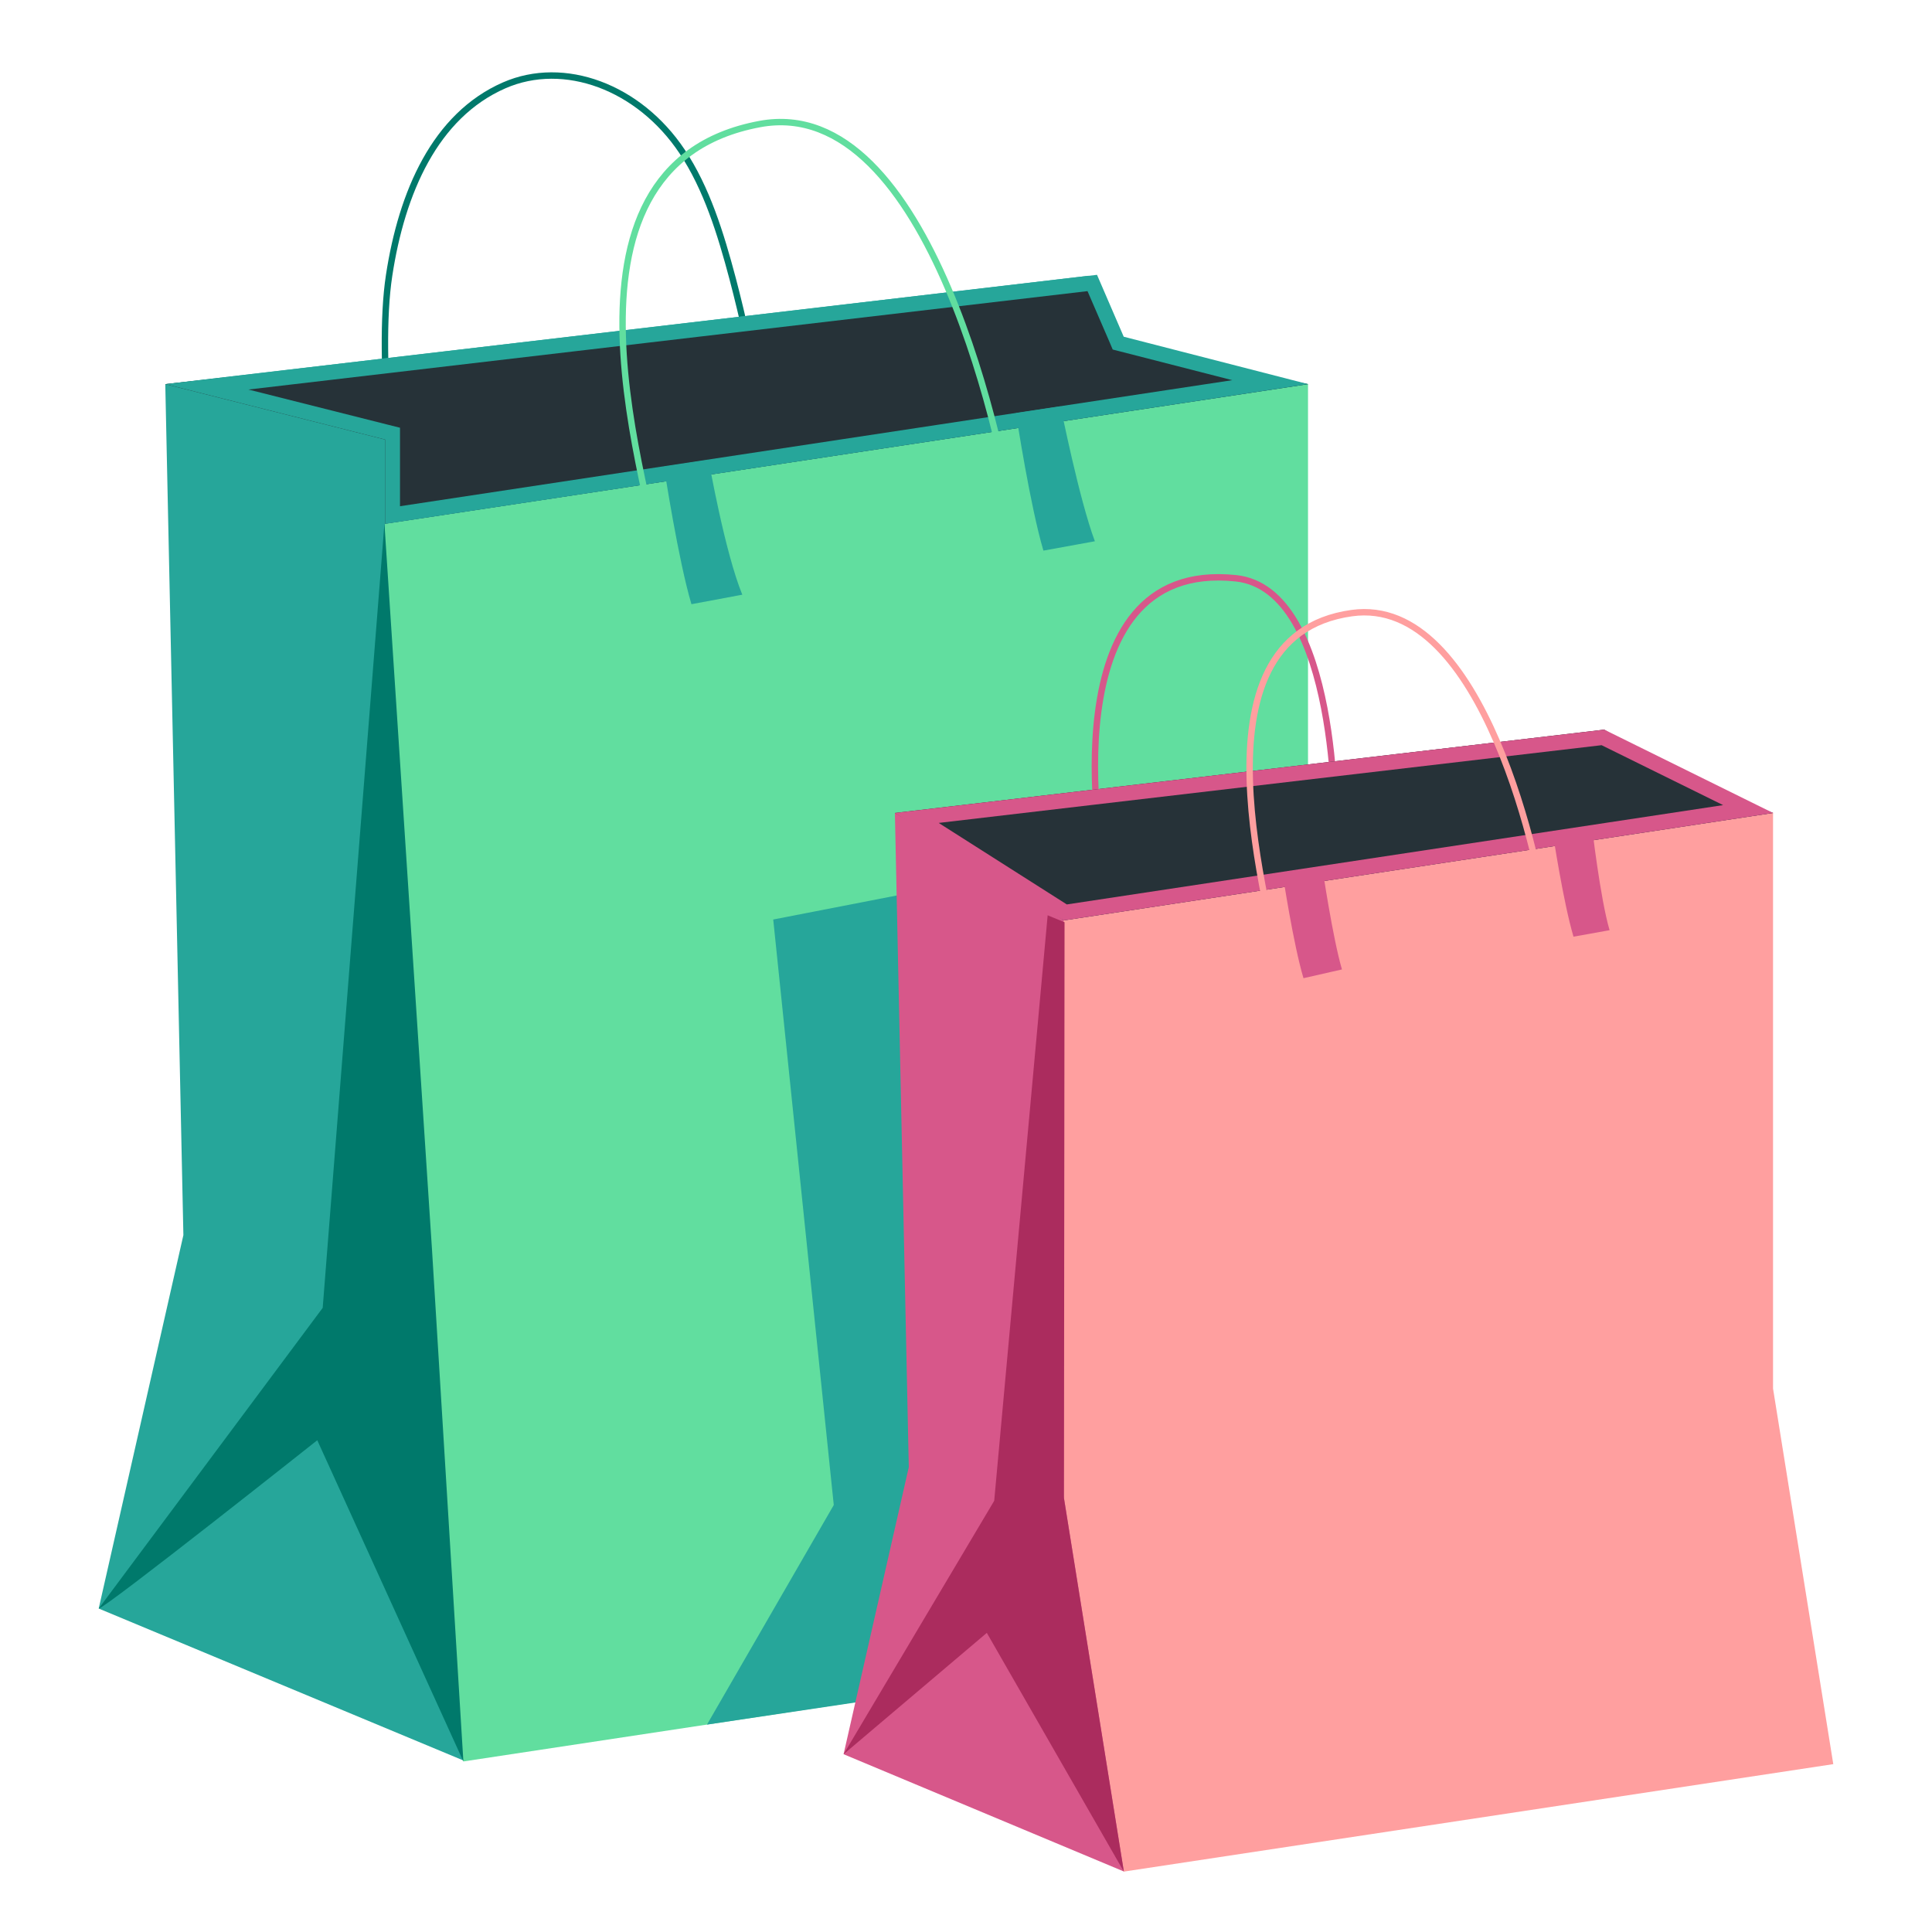
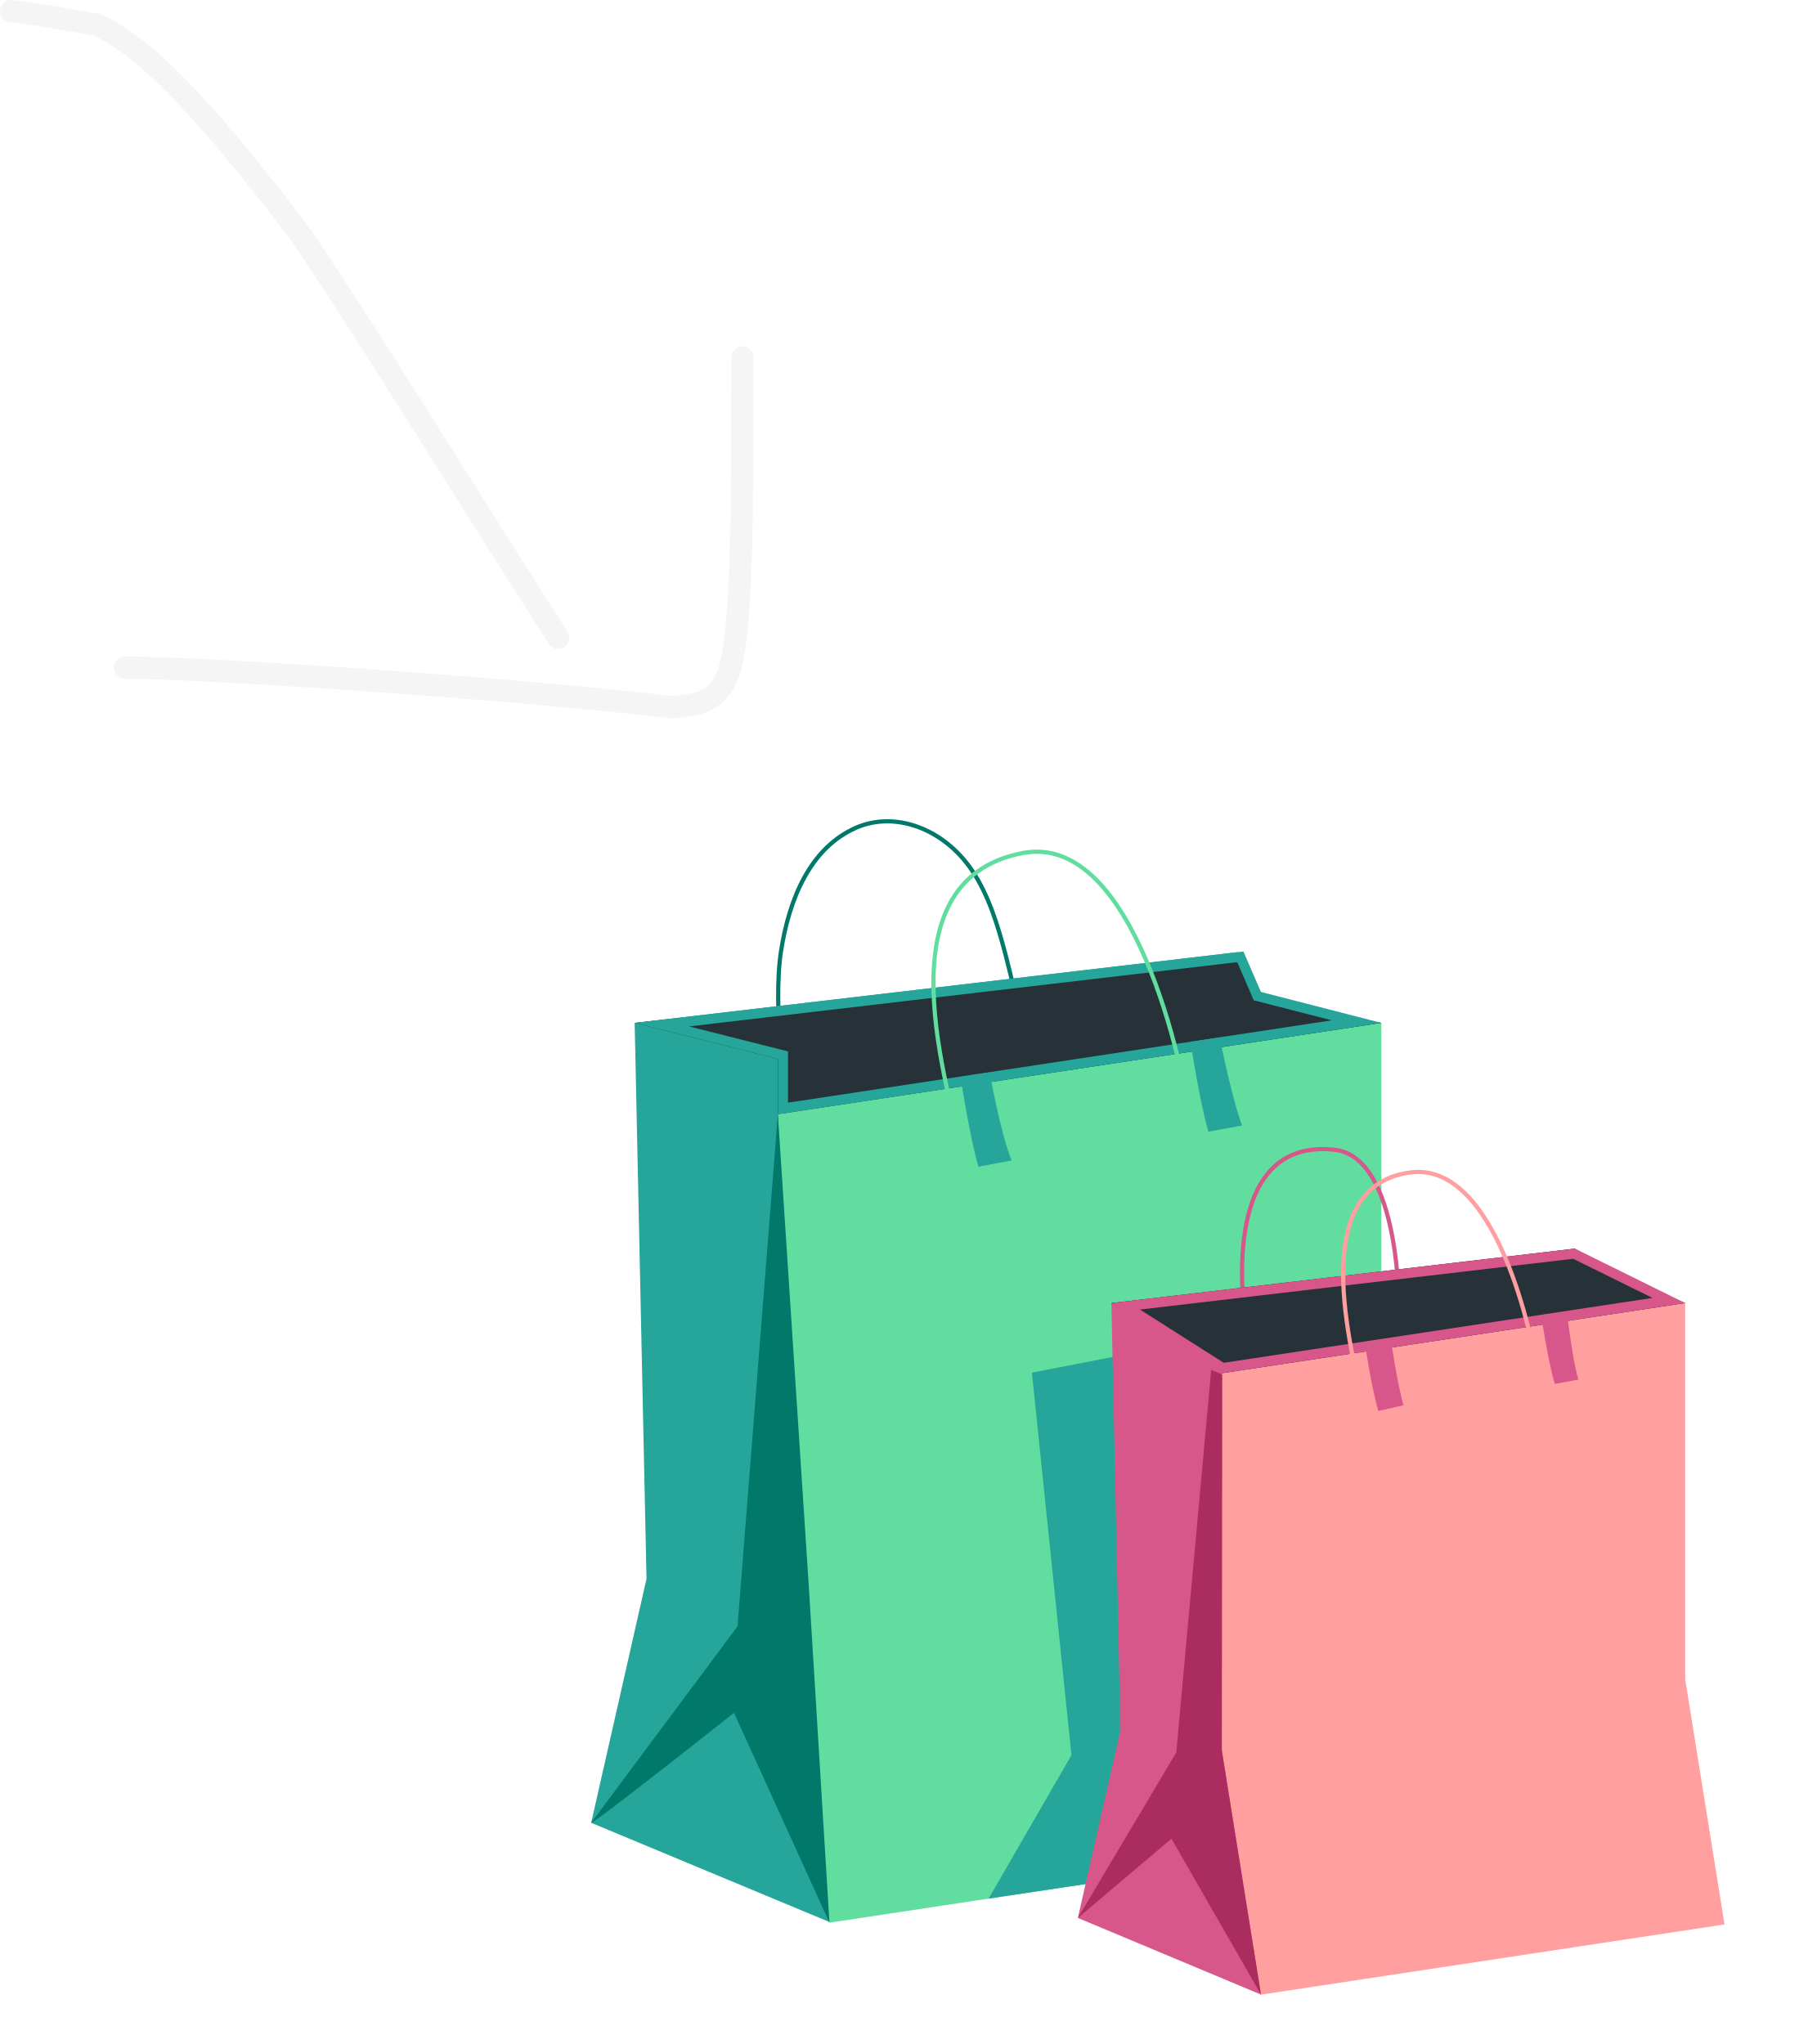
- <svg xmlns="http://www.w3.org/2000/svg" width="113" height="113" viewBox="0 0 113 113" fill="none">
-   <path d="M23.8 34.829C23.138 29.814 22.017 20.977 22.758 16.113C23.5 11.249 25.442 6.764 29.494 4.99C32.999 3.462 37.369 5.078 39.893 8.856C41.332 11.01 42.153 13.668 42.851 16.298C44.043 20.818 45.181 26.998 45.755 31.651" stroke="#00796B" stroke-width="0.375" stroke-miterlimit="10" />
-   <path d="M27.111 102.971L5.773 94.081L10.726 72.24L9.667 22.468L63.66 16.129V20.843L76.504 22.468L27.111 102.971Z" fill="#26A69A" />
-   <path d="M81.086 94.851L27.102 103.025L22.512 74.44V30.635L76.504 22.469V66.265L81.086 94.851Z" fill="#61DE9F" />
-   <path d="M22.511 30.634V25.708L9.666 22.468L63.765 16.465L65.495 20.296L76.504 22.468L22.511 30.634Z" fill="#263238" />
-   <path d="M5.773 94.081C6.144 94.081 18.557 84.237 18.557 84.237L27.102 103.023L25.266 73.07L22.485 30.633L18.874 76.495L5.773 94.081Z" fill="#00796B" />
-   <path d="M63.607 17.028L64.913 20.047L65.081 20.444L65.496 20.55L72.073 22.236L23.395 29.608V25.017L22.724 24.849L14.531 22.784L63.607 17.028ZM64.163 16.074L9.676 22.466L22.521 25.706V30.641L76.505 22.466L65.725 19.694L64.163 16.074Z" fill="#26A69A" />
-   <path d="M38.799 33.942C38.137 28.937 31.243 9.709 44.441 7.255C54.416 5.401 58.822 26.65 59.404 31.311" stroke="#61DE9F" stroke-width="0.375" stroke-miterlimit="10" />
-   <path d="M40.441 35.339C39.673 32.753 38.869 27.526 38.834 27.297L41.447 26.9C41.456 26.953 42.392 32.285 43.416 34.783L40.441 35.339ZM61.028 32.205C60.26 29.619 59.456 24.392 59.421 24.163L62.034 23.766C62.043 23.819 63.129 29.239 64.038 31.658L61.028 32.205ZM41.35 100.87L48.766 88.026L45.225 53.781L74.862 48.017L58.971 98.24L41.35 100.87Z" fill="#26A69A" />
-   <path d="M64.507 50.365C64.507 50.365 61.17 32.647 72.284 33.822C78.332 34.457 78.085 48.52 78.085 48.52" stroke="#D7578A" stroke-width="0.375" stroke-miterlimit="10" />
-   <path d="M65.734 109.461L49.34 102.601L53.154 85.81L52.341 47.549L93.834 42.676V46.304L103.703 47.549L65.734 109.461Z" fill="#D7578A" />
-   <path d="M107.226 103.182L65.733 109.467L62.211 87.494V53.833L103.703 47.547V81.217L107.226 103.182Z" fill="#FF9F9F" />
-   <path d="M62.212 53.834L58.892 51.292L52.342 47.549L93.834 42.676L97.604 45.05L103.704 47.549L62.212 53.834Z" fill="#263238" />
-   <path d="M93.675 43.585L100.782 47.09L62.397 52.899L54.902 48.132L93.675 43.585ZM93.834 42.676L52.342 47.549L62.212 53.834L103.704 47.549L93.834 42.676Z" fill="#D7578A" />
-   <path d="M76.239 57.213C75.647 55.236 75.038 51.219 75.012 51.051L77.342 50.751C77.351 50.795 77.943 54.838 78.49 56.701L76.239 57.213ZM92.032 54.785C91.441 52.808 90.832 48.791 90.805 48.623L93.109 48.332C93.118 48.376 93.595 52.543 94.142 54.406L92.032 54.785Z" fill="#D7578A" />
-   <path d="M74.933 57.303C74.421 53.454 69.177 37.228 79.064 35.86C86.789 34.791 90.117 50.77 90.567 54.346" stroke="#FF9F9F" stroke-width="0.375" stroke-miterlimit="10" />
-   <path d="M49.34 102.602L57.718 95.504L65.734 109.47L62.229 87.629L62.264 53.941L61.276 53.535L58.15 87.779L49.34 102.602Z" fill="#AB2C5E" />
+ <svg xmlns="http://www.w3.org/2000/svg" width="161" height="183" viewBox="0 0 161 183" fill="none">
+   <path d="M1 1C1.096 1 3.855 1.296 8.737 2.251C12.461 3.919 17.423 8.495 26.779 20.823C32.772 29.615 41.294 43.559 49.964 57.102" stroke="#F5F5F5" stroke-width="2" stroke-linecap="round" />
+   <path d="M11.199 59.758C20.783 59.899 47.318 61.78 59.913 63.294C64.512 63.213 65.473 61.408 65.968 55.932C66.463 50.456 66.463 41.364 66.463 31.996" stroke="#F5F5F5" stroke-width="2" stroke-linecap="round" />
+   <path d="M70.946 103.942C70.284 98.927 69.163 90.091 69.904 85.226C70.646 80.362 72.588 75.877 76.64 74.103C80.145 72.576 84.515 74.191 87.04 77.969C88.479 80.124 89.3 82.781 89.997 85.412C91.189 89.932 92.328 96.111 92.902 100.764" stroke="#00796B" stroke-width="0.375" stroke-miterlimit="10" />
+   <path d="M74.257 172.084L52.92 163.195L57.873 141.354L56.813 91.581L110.806 85.242V89.956L123.651 91.581L74.257 172.084Z" fill="#26A69A" />
+   <path d="M128.233 163.964L74.249 172.139L69.658 143.553V99.748L123.651 91.582V135.378L128.233 163.964Z" fill="#61DE9F" />
+   <path d="M69.657 99.747V94.821L56.812 91.581L110.911 85.578L112.642 89.409L123.65 91.581L69.657 99.747Z" fill="#263238" />
+   <path d="M52.92 163.194C53.291 163.194 65.703 153.35 65.703 153.35L74.249 172.137L72.412 142.183L69.632 99.746L66.021 145.608L52.92 163.194Z" fill="#00796B" />
+   <path d="M110.753 86.141L112.06 89.16L112.228 89.557L112.643 89.663L119.219 91.35L70.541 98.721V94.13L69.87 93.963L61.678 91.897L110.753 86.141ZM111.309 85.188L56.822 91.579L69.667 94.819V99.754L123.651 91.579L112.872 88.807L111.309 85.188Z" fill="#26A69A" />
+   <path d="M85.946 103.056C85.284 98.05 78.389 78.822 91.587 76.368C101.563 74.514 105.968 95.764 106.551 100.425" stroke="#61DE9F" stroke-width="0.375" stroke-miterlimit="10" />
+   <path d="M87.587 104.453C86.819 101.866 86.016 96.64 85.981 96.41L88.594 96.013C88.602 96.066 89.538 101.398 90.562 103.896L87.587 104.453ZM108.174 101.319C107.406 98.732 106.603 93.506 106.568 93.276L109.181 92.879C109.19 92.932 110.275 98.352 111.185 100.771L108.174 101.319ZM88.496 169.984L95.912 157.139L92.372 122.895L122.008 117.13L106.117 167.353L88.496 169.984Z" fill="#26A69A" />
+   <path d="M111.653 119.479C111.653 119.479 108.316 101.761 119.431 102.935C125.478 103.57 125.231 117.634 125.231 117.634" stroke="#D7578A" stroke-width="0.375" stroke-miterlimit="10" />
+   <path d="M112.88 178.574L96.486 171.714L100.3 154.923L99.488 116.662L140.98 111.789V115.417L150.85 116.662L112.88 178.574Z" fill="#D7578A" />
+   <path d="M154.372 172.295L112.88 178.581L109.357 156.607V122.946L150.85 116.66V150.331L154.372 172.295Z" fill="#FF9F9F" />
+   <path d="M109.358 122.948L106.039 120.405L99.488 116.662L140.98 111.789L144.75 114.164L150.85 116.662L109.358 122.948Z" fill="#263238" />
+   <path d="M140.822 112.698L147.928 116.203L109.544 122.012L102.048 117.245L140.822 112.698ZM140.98 111.789L99.488 116.662L109.358 122.948L150.85 116.662L140.98 111.789Z" fill="#D7578A" />
+   <path d="M123.385 126.326C122.794 124.349 122.185 120.332 122.158 120.164L124.489 119.864C124.498 119.908 125.089 123.952 125.636 125.814L123.385 126.326ZM139.179 123.899C138.587 121.921 137.978 117.904 137.952 117.737L140.256 117.445C140.265 117.489 140.741 121.656 141.289 123.519L139.179 123.899Z" fill="#D7578A" />
+   <path d="M122.079 126.417C121.567 122.567 116.323 106.341 126.211 104.973C133.935 103.905 137.264 119.884 137.714 123.459" stroke="#FF9F9F" stroke-width="0.375" stroke-miterlimit="10" />
+   <path d="M96.486 171.715L104.864 164.617L112.88 178.583L109.375 156.743L109.411 123.055L108.422 122.648L105.297 156.893L96.486 171.715Z" fill="#AB2C5E" />
</svg>
